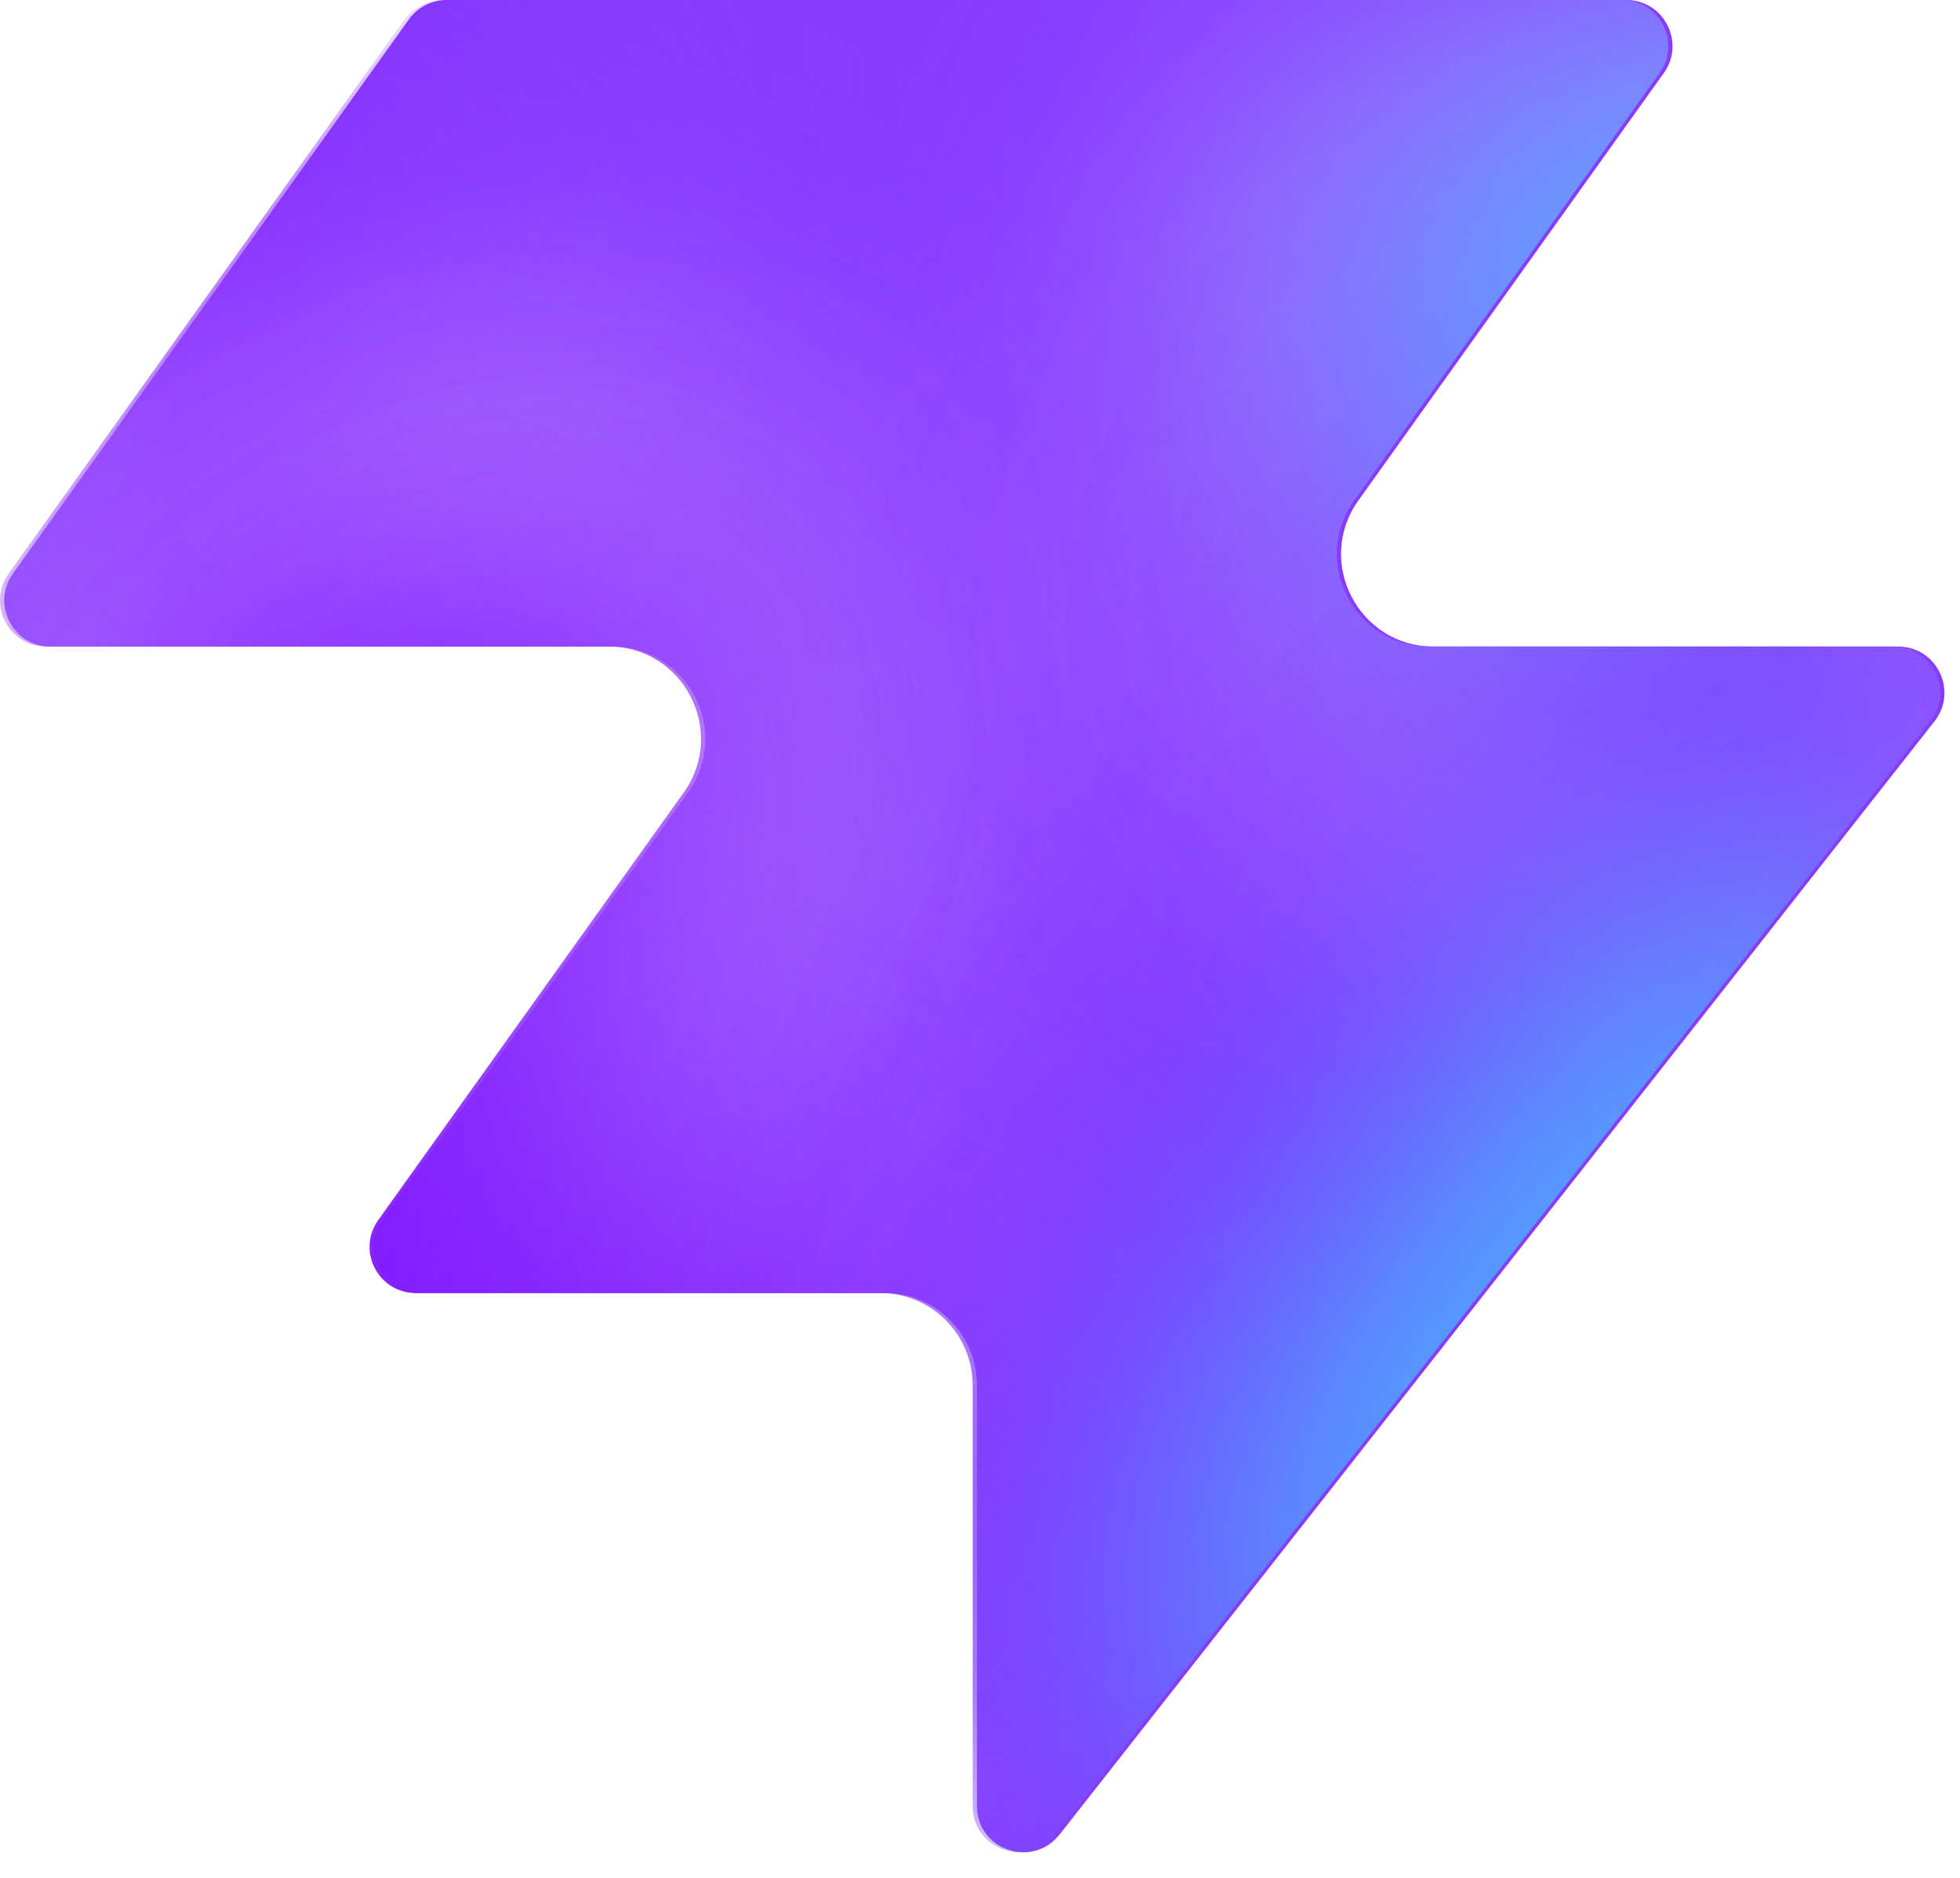
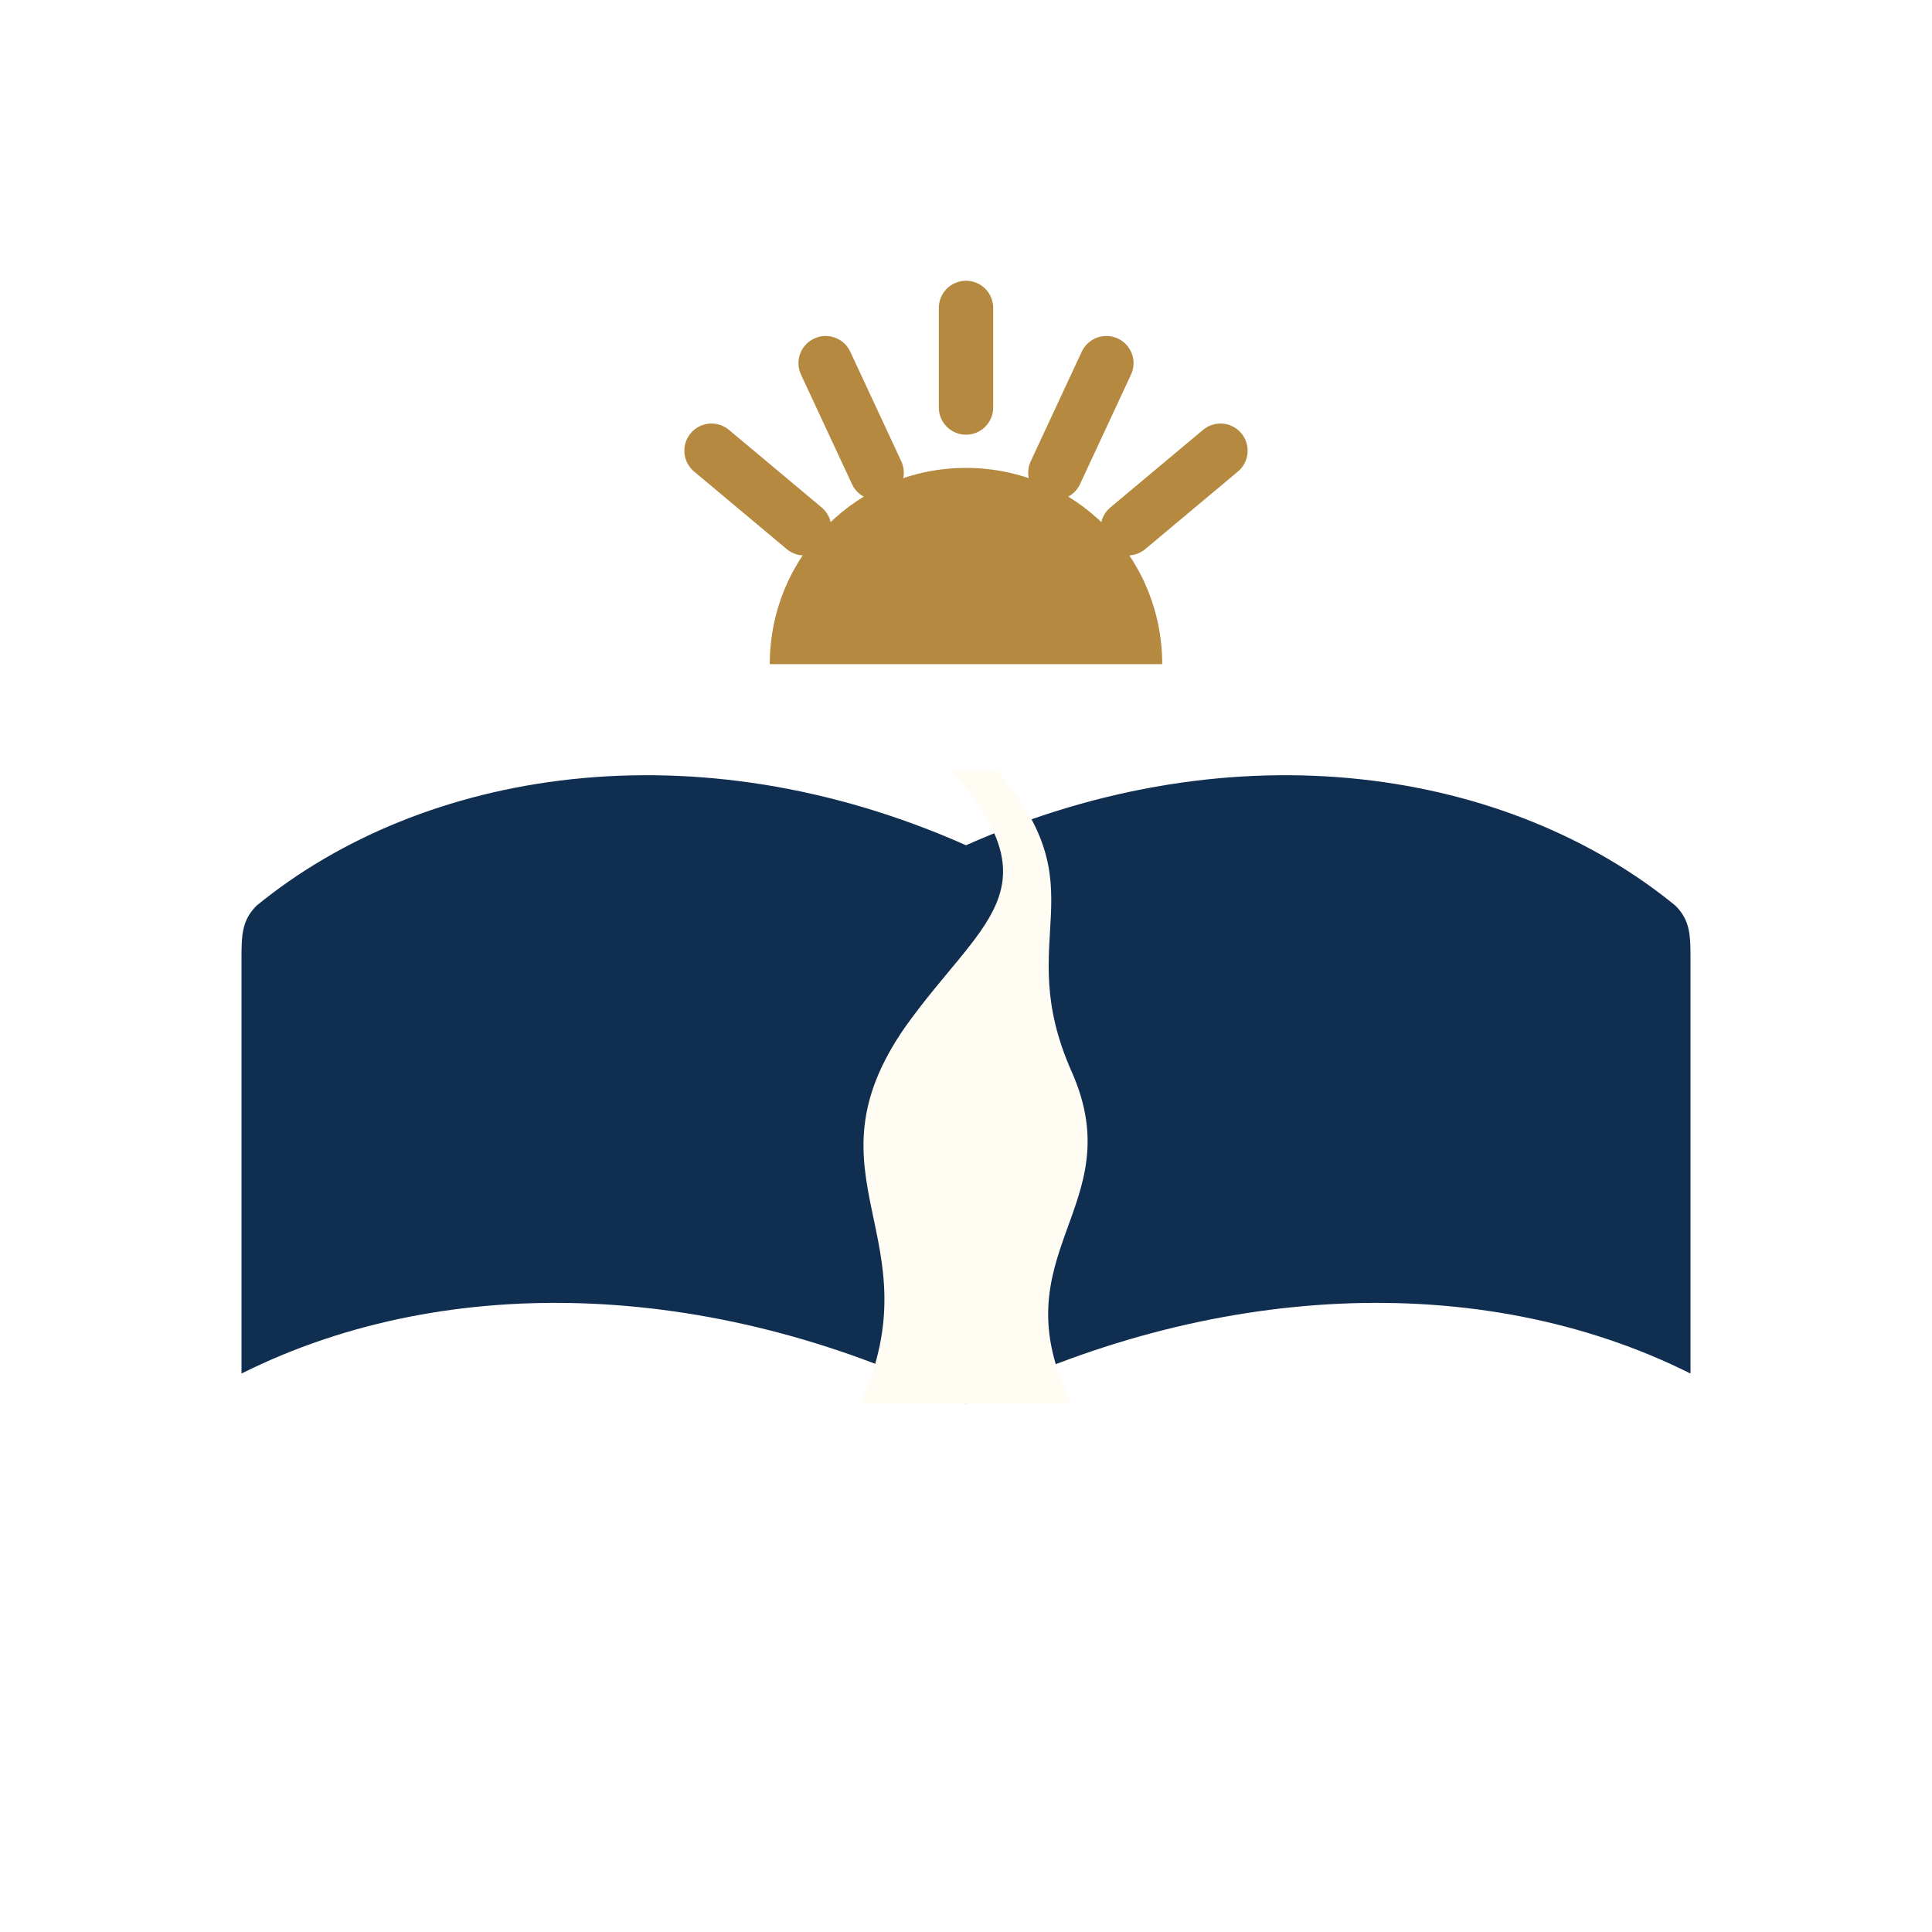
- <svg xmlns="http://www.w3.org/2000/svg" width="48" height="46" fill="none" viewBox="0 0 48 46">
-   <path fill="#863bff" d="M25.946 44.938c-.664.845-2.021.375-2.021-.698V33.937a2.26 2.26 0 0 0-2.262-2.262H10.287c-.92 0-1.456-1.04-.92-1.788l7.48-10.471c1.07-1.497 0-3.578-1.842-3.578H1.237c-.92 0-1.456-1.04-.92-1.788L10.013.474c.214-.297.556-.474.92-.474h28.894c.92 0 1.456 1.04.92 1.788l-7.48 10.471c-1.07 1.498 0 3.579 1.842 3.579h11.377c.943 0 1.473 1.088.89 1.83L25.947 44.94z" style="fill:#863bff;fill:color(display-p3 .525 .23 1);fill-opacity:1" />
-   <mask id="a" width="48" height="46" x="0" y="0" maskUnits="userSpaceOnUse" style="mask-type:alpha">
-     <path fill="#000" d="M25.842 44.938c-.664.844-2.021.375-2.021-.698V33.937a2.26 2.26 0 0 0-2.262-2.262H10.183c-.92 0-1.456-1.04-.92-1.788l7.48-10.471c1.07-1.498 0-3.579-1.842-3.579H1.133c-.92 0-1.456-1.04-.92-1.787L9.91.473c.214-.297.556-.474.92-.474h28.894c.92 0 1.456 1.04.92 1.788l-7.48 10.471c-1.07 1.498 0 3.578 1.842 3.578h11.377c.943 0 1.473 1.088.89 1.832L25.843 44.94z" style="fill:#000;fill-opacity:1" />
-   </mask>
-   <g mask="url(#a)">
-     <g filter="url(#b)">
-       <ellipse cx="5.508" cy="14.704" fill="#ede6ff" rx="5.508" ry="14.704" style="fill:#ede6ff;fill:color(display-p3 .927 .903 1);fill-opacity:1" transform="matrix(.00324 1 1 -.00324 -4.47 31.516)" />
-     </g>
-     <g filter="url(#c)">
-       <ellipse cx="10.399" cy="29.851" fill="#ede6ff" rx="10.399" ry="29.851" style="fill:#ede6ff;fill:color(display-p3 .927 .903 1);fill-opacity:1" transform="matrix(.00324 1 1 -.00324 -39.328 7.883)" />
-     </g>
-     <g filter="url(#d)">
-       <ellipse cx="5.508" cy="30.487" fill="#7e14ff" rx="5.508" ry="30.487" style="fill:#7e14ff;fill:color(display-p3 .492 .077 1);fill-opacity:1" transform="rotate(89.814 -25.913 -14.639)scale(1 -1)" />
-     </g>
-     <g filter="url(#e)">
-       <ellipse cx="5.508" cy="30.599" fill="#7e14ff" rx="5.508" ry="30.599" style="fill:#7e14ff;fill:color(display-p3 .492 .077 1);fill-opacity:1" transform="rotate(89.814 -32.644 -3.334)scale(1 -1)" />
-     </g>
-     <g filter="url(#f)">
-       <ellipse cx="5.508" cy="30.599" fill="#7e14ff" rx="5.508" ry="30.599" style="fill:#7e14ff;fill:color(display-p3 .492 .077 1);fill-opacity:1" transform="matrix(.00324 1 1 -.00324 -34.34 30.47)" />
-     </g>
-     <g filter="url(#g)">
-       <ellipse cx="14.072" cy="22.078" fill="#ede6ff" rx="14.072" ry="22.078" style="fill:#ede6ff;fill:color(display-p3 .927 .903 1);fill-opacity:1" transform="rotate(93.35 24.506 48.493)scale(-1 1)" />
-     </g>
-     <g filter="url(#h)">
-       <ellipse cx="3.47" cy="21.501" fill="#7e14ff" rx="3.47" ry="21.501" style="fill:#7e14ff;fill:color(display-p3 .492 .077 1);fill-opacity:1" transform="rotate(89.009 28.708 47.59)scale(-1 1)" />
-     </g>
-     <g filter="url(#i)">
-       <ellipse cx="3.47" cy="21.501" fill="#7e14ff" rx="3.47" ry="21.501" style="fill:#7e14ff;fill:color(display-p3 .492 .077 1);fill-opacity:1" transform="rotate(89.009 28.708 47.59)scale(-1 1)" />
-     </g>
-     <g filter="url(#j)">
-       <ellipse cx=".387" cy="8.972" fill="#7e14ff" rx="4.407" ry="29.108" style="fill:#7e14ff;fill:color(display-p3 .492 .077 1);fill-opacity:1" transform="rotate(39.51 .387 8.972)" />
-     </g>
-     <g filter="url(#k)">
-       <ellipse cx="47.523" cy="-6.092" fill="#7e14ff" rx="4.407" ry="29.108" style="fill:#7e14ff;fill:color(display-p3 .492 .077 1);fill-opacity:1" transform="rotate(37.892 47.523 -6.092)" />
-     </g>
-     <g filter="url(#l)">
-       <ellipse cx="41.412" cy="6.333" fill="#47bfff" rx="5.971" ry="9.665" style="fill:#47bfff;fill:color(display-p3 .28 .748 1);fill-opacity:1" transform="rotate(37.892 41.412 6.333)" />
-     </g>
-     <g filter="url(#m)">
-       <ellipse cx="-1.879" cy="38.332" fill="#7e14ff" rx="4.407" ry="29.108" style="fill:#7e14ff;fill:color(display-p3 .492 .077 1);fill-opacity:1" transform="rotate(37.892 -1.88 38.332)" />
-     </g>
-     <g filter="url(#n)">
-       <ellipse cx="-1.879" cy="38.332" fill="#7e14ff" rx="4.407" ry="29.108" style="fill:#7e14ff;fill:color(display-p3 .492 .077 1);fill-opacity:1" transform="rotate(37.892 -1.88 38.332)" />
-     </g>
-     <g filter="url(#o)">
-       <ellipse cx="35.651" cy="29.907" fill="#7e14ff" rx="4.407" ry="29.108" style="fill:#7e14ff;fill:color(display-p3 .492 .077 1);fill-opacity:1" transform="rotate(37.892 35.651 29.907)" />
-     </g>
-     <g filter="url(#p)">
-       <ellipse cx="38.418" cy="32.4" fill="#47bfff" rx="5.971" ry="15.297" style="fill:#47bfff;fill:color(display-p3 .28 .748 1);fill-opacity:1" transform="rotate(37.892 38.418 32.4)" />
-     </g>
+ <svg xmlns="http://www.w3.org/2000/svg" viewBox="0 0 64 64" width="64" height="64">
+   <path fill="#102F50" d="M32 28 C23 24 14 25.5 8.5 30 C8 30.5 8 31 8 31.8 L8 45.5 C15 42 24 42.5 32 46.5 C40 42.5 49 42 56 45.5 L56 31.8 C56 31 56 30.5 55.5 30 C50 25.5 41 24 32 28 Z" />
+   <path fill="#FFFCF3" d="M28.5 46.5 C31 41 26.5 39 30 34 C32.5 30.5 35 29.5 31.5 25.5 L33 25.5 C36.5 29.5 33.5 31 35.5 35.5 C37.5 40 33 41.5 35.5 46.5 Z" />
+   <path fill="#B5893F" d="M25.5 22 A6.5 6.5 0 0 1 38.5 22 Z" />
+   <g stroke="#B5893F" stroke-width="1.8" stroke-linecap="round">
+     <line x1="32" y1="13.5" x2="32" y2="10.2" />
+     <line x1="34.96" y1="15.66" x2="36.65" y2="12.03" />
+     <line x1="29.04" y1="15.66" x2="27.35" y2="12.03" />
+     <line x1="37.36" y1="17.5" x2="40.43" y2="14.93" />
+     <line x1="26.64" y1="17.5" x2="23.57" y2="14.93" />
  </g>
-   <defs>
-     <filter id="b" width="60.045" height="41.654" x="-19.77" y="16.149" color-interpolation-filters="sRGB" filterUnits="userSpaceOnUse">
-       <feFlood flood-opacity="0" result="BackgroundImageFix" />
-       <feBlend in="SourceGraphic" in2="BackgroundImageFix" result="shape" />
-       <feGaussianBlur result="effect1_foregroundBlur_2002_17158" stdDeviation="7.659" />
-     </filter>
-     <filter id="c" width="90.34" height="51.437" x="-54.613" y="-7.533" color-interpolation-filters="sRGB" filterUnits="userSpaceOnUse">
-       <feFlood flood-opacity="0" result="BackgroundImageFix" />
-       <feBlend in="SourceGraphic" in2="BackgroundImageFix" result="shape" />
-       <feGaussianBlur result="effect1_foregroundBlur_2002_17158" stdDeviation="7.659" />
-     </filter>
-     <filter id="d" width="79.355" height="29.4" x="-49.64" y="2.03" color-interpolation-filters="sRGB" filterUnits="userSpaceOnUse">
-       <feFlood flood-opacity="0" result="BackgroundImageFix" />
-       <feBlend in="SourceGraphic" in2="BackgroundImageFix" result="shape" />
-       <feGaussianBlur result="effect1_foregroundBlur_2002_17158" stdDeviation="4.596" />
-     </filter>
-     <filter id="e" width="79.579" height="29.4" x="-45.045" y="20.029" color-interpolation-filters="sRGB" filterUnits="userSpaceOnUse">
-       <feFlood flood-opacity="0" result="BackgroundImageFix" />
-       <feBlend in="SourceGraphic" in2="BackgroundImageFix" result="shape" />
-       <feGaussianBlur result="effect1_foregroundBlur_2002_17158" stdDeviation="4.596" />
-     </filter>
-     <filter id="f" width="79.579" height="29.4" x="-43.513" y="21.178" color-interpolation-filters="sRGB" filterUnits="userSpaceOnUse">
-       <feFlood flood-opacity="0" result="BackgroundImageFix" />
-       <feBlend in="SourceGraphic" in2="BackgroundImageFix" result="shape" />
-       <feGaussianBlur result="effect1_foregroundBlur_2002_17158" stdDeviation="4.596" />
-     </filter>
-     <filter id="g" width="74.749" height="58.852" x="15.756" y="-17.901" color-interpolation-filters="sRGB" filterUnits="userSpaceOnUse">
-       <feFlood flood-opacity="0" result="BackgroundImageFix" />
-       <feBlend in="SourceGraphic" in2="BackgroundImageFix" result="shape" />
-       <feGaussianBlur result="effect1_foregroundBlur_2002_17158" stdDeviation="7.659" />
-     </filter>
-     <filter id="h" width="61.377" height="25.362" x="23.548" y="2.284" color-interpolation-filters="sRGB" filterUnits="userSpaceOnUse">
-       <feFlood flood-opacity="0" result="BackgroundImageFix" />
-       <feBlend in="SourceGraphic" in2="BackgroundImageFix" result="shape" />
-       <feGaussianBlur result="effect1_foregroundBlur_2002_17158" stdDeviation="4.596" />
-     </filter>
-     <filter id="i" width="61.377" height="25.362" x="23.548" y="2.284" color-interpolation-filters="sRGB" filterUnits="userSpaceOnUse">
-       <feFlood flood-opacity="0" result="BackgroundImageFix" />
-       <feBlend in="SourceGraphic" in2="BackgroundImageFix" result="shape" />
-       <feGaussianBlur result="effect1_foregroundBlur_2002_17158" stdDeviation="4.596" />
-     </filter>
-     <filter id="j" width="56.045" height="63.649" x="-27.636" y="-22.853" color-interpolation-filters="sRGB" filterUnits="userSpaceOnUse">
-       <feFlood flood-opacity="0" result="BackgroundImageFix" />
-       <feBlend in="SourceGraphic" in2="BackgroundImageFix" result="shape" />
-       <feGaussianBlur result="effect1_foregroundBlur_2002_17158" stdDeviation="4.596" />
-     </filter>
-     <filter id="k" width="54.814" height="64.646" x="20.116" y="-38.415" color-interpolation-filters="sRGB" filterUnits="userSpaceOnUse">
-       <feFlood flood-opacity="0" result="BackgroundImageFix" />
-       <feBlend in="SourceGraphic" in2="BackgroundImageFix" result="shape" />
-       <feGaussianBlur result="effect1_foregroundBlur_2002_17158" stdDeviation="4.596" />
-     </filter>
-     <filter id="l" width="33.541" height="35.313" x="24.641" y="-11.323" color-interpolation-filters="sRGB" filterUnits="userSpaceOnUse">
-       <feFlood flood-opacity="0" result="BackgroundImageFix" />
-       <feBlend in="SourceGraphic" in2="BackgroundImageFix" result="shape" />
-       <feGaussianBlur result="effect1_foregroundBlur_2002_17158" stdDeviation="4.596" />
-     </filter>
-     <filter id="m" width="54.814" height="64.646" x="-29.286" y="6.009" color-interpolation-filters="sRGB" filterUnits="userSpaceOnUse">
-       <feFlood flood-opacity="0" result="BackgroundImageFix" />
-       <feBlend in="SourceGraphic" in2="BackgroundImageFix" result="shape" />
-       <feGaussianBlur result="effect1_foregroundBlur_2002_17158" stdDeviation="4.596" />
-     </filter>
-     <filter id="n" width="54.814" height="64.646" x="-29.286" y="6.009" color-interpolation-filters="sRGB" filterUnits="userSpaceOnUse">
-       <feFlood flood-opacity="0" result="BackgroundImageFix" />
-       <feBlend in="SourceGraphic" in2="BackgroundImageFix" result="shape" />
-       <feGaussianBlur result="effect1_foregroundBlur_2002_17158" stdDeviation="4.596" />
-     </filter>
-     <filter id="o" width="54.814" height="64.646" x="8.244" y="-2.416" color-interpolation-filters="sRGB" filterUnits="userSpaceOnUse">
-       <feFlood flood-opacity="0" result="BackgroundImageFix" />
-       <feBlend in="SourceGraphic" in2="BackgroundImageFix" result="shape" />
-       <feGaussianBlur result="effect1_foregroundBlur_2002_17158" stdDeviation="4.596" />
-     </filter>
-     <filter id="p" width="39.409" height="43.623" x="18.713" y="10.588" color-interpolation-filters="sRGB" filterUnits="userSpaceOnUse">
-       <feFlood flood-opacity="0" result="BackgroundImageFix" />
-       <feBlend in="SourceGraphic" in2="BackgroundImageFix" result="shape" />
-       <feGaussianBlur result="effect1_foregroundBlur_2002_17158" stdDeviation="4.596" />
-     </filter>
-   </defs>
</svg>
